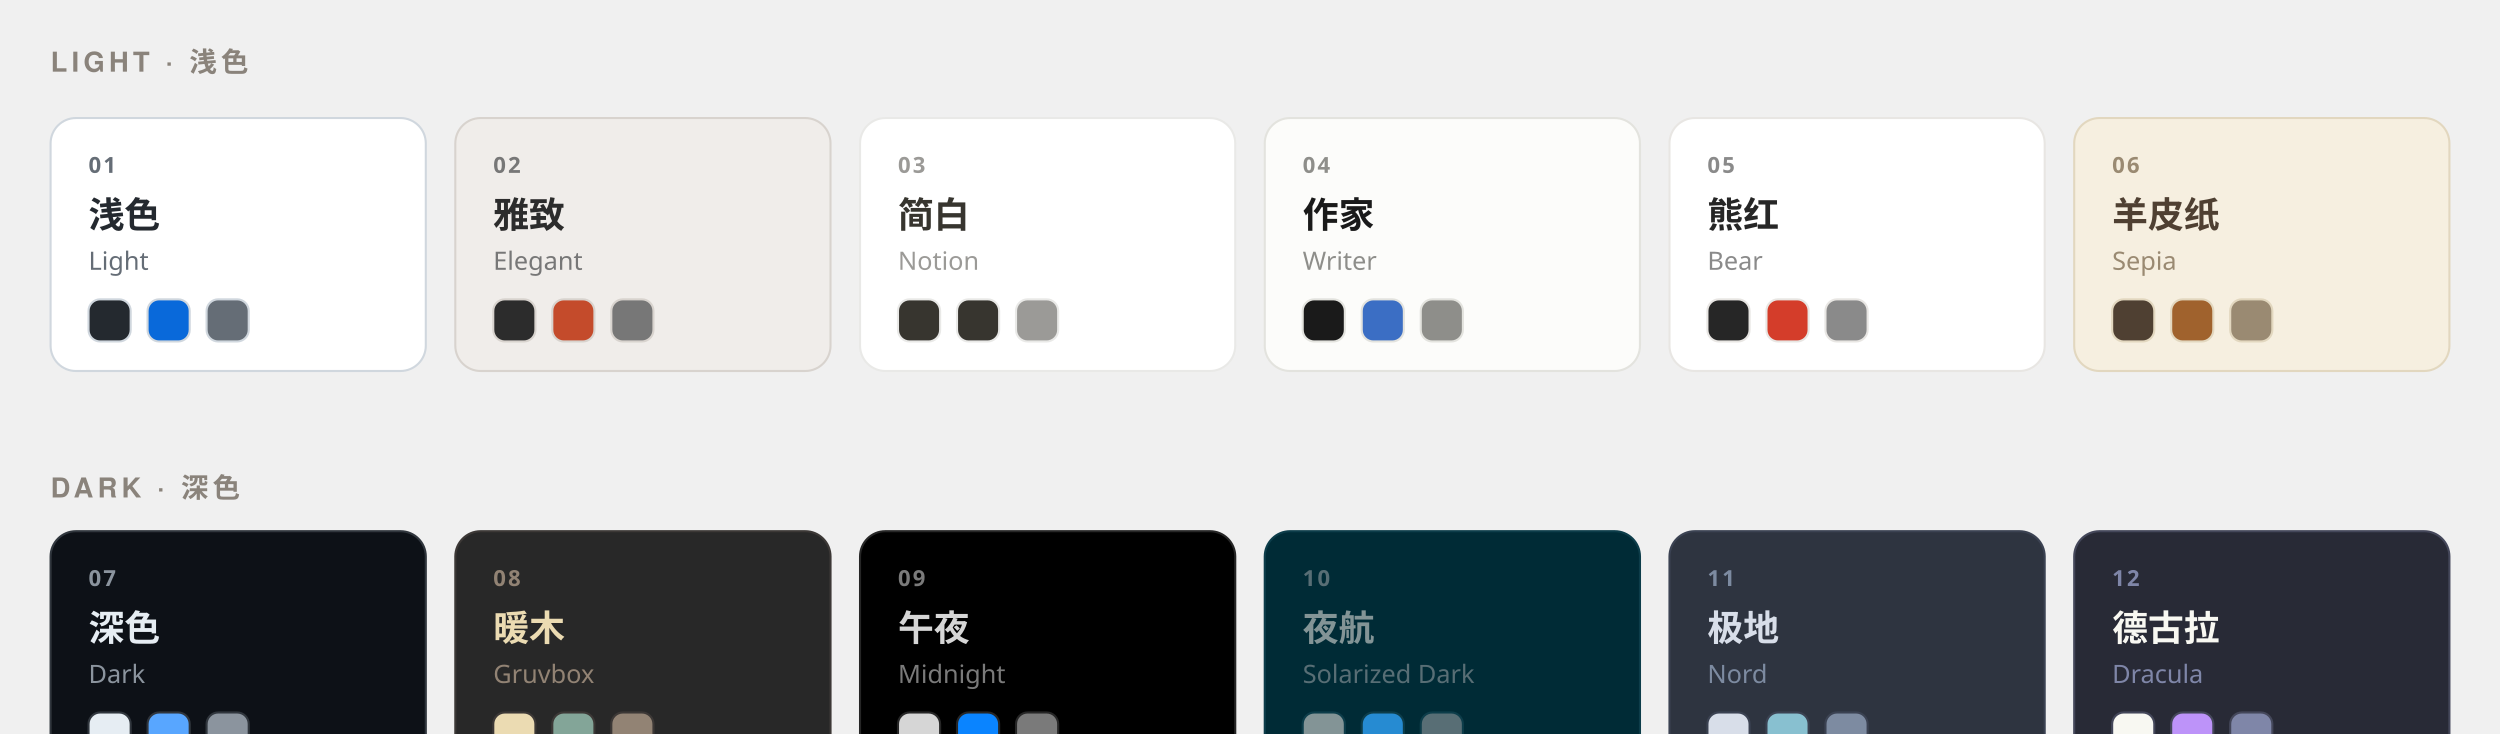
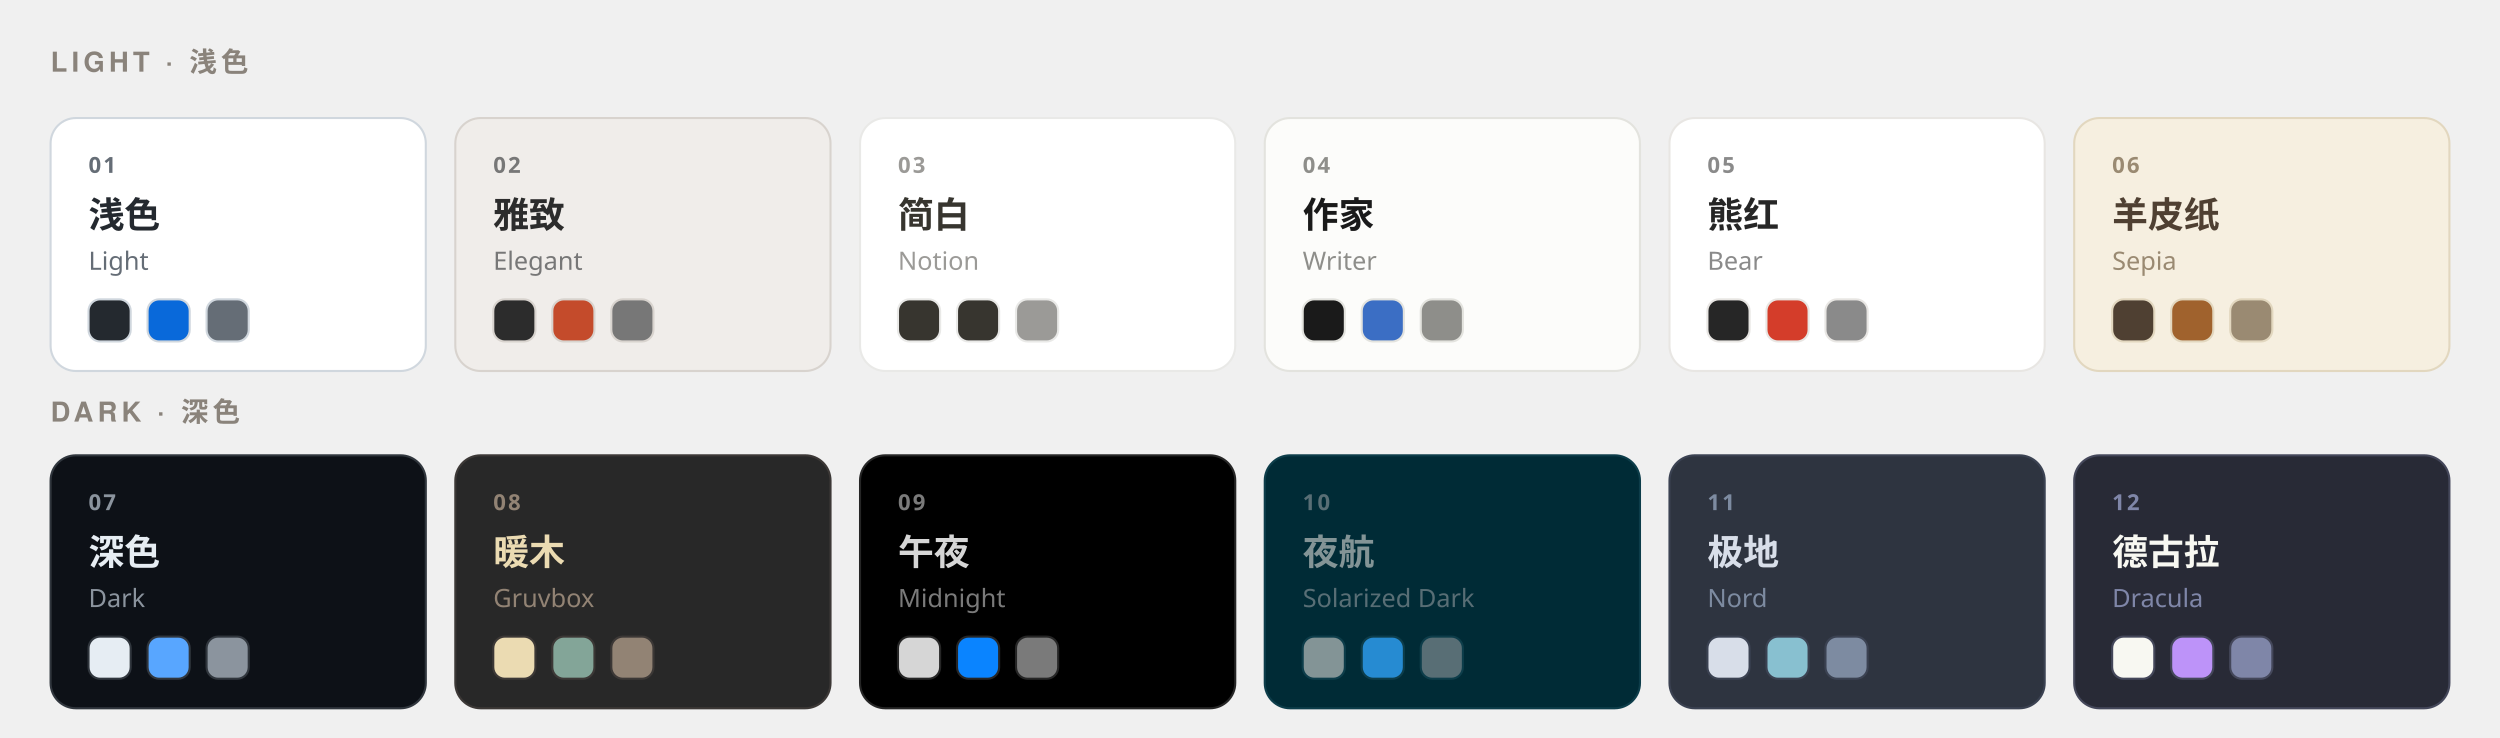
- <svg xmlns="http://www.w3.org/2000/svg" width="1186" height="348" viewBox="0 0 1186 348" font-family="-apple-system,BlinkMacSystemFont,Segoe UI,Helvetica,Arial,sans-serif">
+ <svg xmlns="http://www.w3.org/2000/svg" width="1186" height="350" viewBox="0 0 1186 350" font-family="-apple-system,BlinkMacSystemFont,Segoe UI,Helvetica,Arial,sans-serif">
  <text x="24" y="34" font-size="13" font-weight="700" letter-spacing="2" fill="#8a837b">LIGHT · 浅色</text>
  <rect x="24" y="56" width="178" height="120" rx="12" fill="#ffffff" stroke="#d0d7de" stroke-width="1" />
  <text x="42" y="82" font-family="sans-serif" font-size="10.5" font-weight="700" letter-spacing="1" fill="#656d76">01</text>
  <text x="42" y="108" font-family="sans-serif" font-size="17" font-weight="700" fill="#24292f">浅色</text>
  <text x="42" y="128" font-family="sans-serif" font-size="12" fill="#656d76">Light</text>
  <rect x="42" y="142" width="20" height="20" rx="5.5" fill="#24292f" stroke="#d0d7de" stroke-width="1" />
  <rect x="70" y="142" width="20" height="20" rx="5.5" fill="#0969da" stroke="#d0d7de" stroke-width="1" />
  <rect x="98" y="142" width="20" height="20" rx="5.5" fill="#656d76" stroke="#d0d7de" stroke-width="1" />
  <rect x="216" y="56" width="178" height="120" rx="12" fill="#f0edea" stroke="#d8d3ce" stroke-width="1" />
  <text x="234" y="82" font-family="sans-serif" font-size="10.5" font-weight="700" letter-spacing="1" fill="#777777">02</text>
  <text x="234" y="108" font-family="sans-serif" font-size="17" font-weight="700" fill="#2c2c2c">雅致</text>
  <text x="234" y="128" font-family="sans-serif" font-size="12" fill="#777777">Elegant</text>
  <rect x="234" y="142" width="20" height="20" rx="5.5" fill="#2c2c2c" stroke="#d8d3ce" stroke-width="1" />
  <rect x="262" y="142" width="20" height="20" rx="5.5" fill="#c44b2b" stroke="#d8d3ce" stroke-width="1" />
  <rect x="290" y="142" width="20" height="20" rx="5.5" fill="#777777" stroke="#d8d3ce" stroke-width="1" />
  <rect x="408" y="56" width="178" height="120" rx="12" fill="#ffffff" stroke="#e9e9e7" stroke-width="1" />
  <text x="426" y="82" font-family="sans-serif" font-size="10.5" font-weight="700" letter-spacing="1" fill="#9b9a97">03</text>
  <text x="426" y="108" font-family="sans-serif" font-size="17" font-weight="700" fill="#37352f">简白</text>
  <text x="426" y="128" font-family="sans-serif" font-size="12" fill="#9b9a97">Notion</text>
  <rect x="426" y="142" width="20" height="20" rx="5.5" fill="#37352f" stroke="#e9e9e7" stroke-width="1" />
  <rect x="454" y="142" width="20" height="20" rx="5.5" fill="#37352f" stroke="#e9e9e7" stroke-width="1" />
  <rect x="482" y="142" width="20" height="20" rx="5.5" fill="#9b9a97" stroke="#e9e9e7" stroke-width="1" />
  <rect x="600" y="56" width="178" height="120" rx="12" fill="#fcfcfa" stroke="#e3e3de" stroke-width="1" />
  <text x="618" y="82" font-family="sans-serif" font-size="10.5" font-weight="700" letter-spacing="1" fill="#8e8e8a">04</text>
  <text x="618" y="108" font-family="sans-serif" font-size="17" font-weight="700" fill="#1a1a1a">作家</text>
  <text x="618" y="128" font-family="sans-serif" font-size="12" fill="#8e8e8a">Writer</text>
  <rect x="618" y="142" width="20" height="20" rx="5.5" fill="#1a1a1a" stroke="#e3e3de" stroke-width="1" />
  <rect x="646" y="142" width="20" height="20" rx="5.5" fill="#3b6ec4" stroke="#e3e3de" stroke-width="1" />
  <rect x="674" y="142" width="20" height="20" rx="5.5" fill="#8e8e8a" stroke="#e3e3de" stroke-width="1" />
  <rect x="792" y="56" width="178" height="120" rx="12" fill="#ffffff" stroke="#e8e6e3" stroke-width="1" />
  <text x="810" y="82" font-family="sans-serif" font-size="10.5" font-weight="700" letter-spacing="1" fill="#8a8a8a">05</text>
  <text x="810" y="108" font-family="sans-serif" font-size="17" font-weight="700" fill="#262626">熊红</text>
  <text x="810" y="128" font-family="sans-serif" font-size="12" fill="#8a8a8a">Bear</text>
  <rect x="810" y="142" width="20" height="20" rx="5.5" fill="#262626" stroke="#e8e6e3" stroke-width="1" />
  <rect x="838" y="142" width="20" height="20" rx="5.5" fill="#d43d2a" stroke="#e8e6e3" stroke-width="1" />
  <rect x="866" y="142" width="20" height="20" rx="5.5" fill="#8a8a8a" stroke="#e8e6e3" stroke-width="1" />
  <rect x="984" y="56" width="178" height="120" rx="12" fill="#f6efe0" stroke="#e2d7bf" stroke-width="1" />
  <text x="1002" y="82" font-family="sans-serif" font-size="10.5" font-weight="700" letter-spacing="1" fill="#9a8a72">06</text>
  <text x="1002" y="108" font-family="sans-serif" font-size="17" font-weight="700" fill="#4f4032">羊皮纸</text>
  <text x="1002" y="128" font-family="sans-serif" font-size="12" fill="#9a8a72">Sepia</text>
  <rect x="1002" y="142" width="20" height="20" rx="5.5" fill="#4f4032" stroke="#e2d7bf" stroke-width="1" />
  <rect x="1030" y="142" width="20" height="20" rx="5.5" fill="#a0622d" stroke="#e2d7bf" stroke-width="1" />
  <rect x="1058" y="142" width="20" height="20" rx="5.5" fill="#9a8a72" stroke="#e2d7bf" stroke-width="1" />
-   <text x="24" y="236" font-size="13" font-weight="700" letter-spacing="2" fill="#8a837b">DARK · 深色</text>
-   <rect x="24" y="252" width="178" height="120" rx="12" fill="#0d1117" stroke="#30363d" stroke-width="1" />
-   <text x="42" y="278" font-family="sans-serif" font-size="10.5" font-weight="700" letter-spacing="1" fill="#8b949e">07</text>
-   <text x="42" y="304" font-family="sans-serif" font-size="17" font-weight="700" fill="#e6edf3">深色</text>
-   <text x="42" y="324" font-family="sans-serif" font-size="12" fill="#8b949e">Dark</text>
-   <rect x="42" y="338" width="20" height="20" rx="5.5" fill="#e6edf3" stroke="#30363d" stroke-width="1" />
-   <rect x="70" y="338" width="20" height="20" rx="5.5" fill="#58a6ff" stroke="#30363d" stroke-width="1" />
-   <rect x="98" y="338" width="20" height="20" rx="5.5" fill="#8b949e" stroke="#30363d" stroke-width="1" />
-   <rect x="216" y="252" width="178" height="120" rx="12" fill="#282828" stroke="#3c3836" stroke-width="1" />
-   <text x="234" y="278" font-family="sans-serif" font-size="10.5" font-weight="700" letter-spacing="1" fill="#928374">08</text>
-   <text x="234" y="304" font-family="sans-serif" font-size="17" font-weight="700" fill="#ebdbb2">暖木</text>
-   <text x="234" y="324" font-family="sans-serif" font-size="12" fill="#928374">Gruvbox</text>
-   <rect x="234" y="338" width="20" height="20" rx="5.5" fill="#ebdbb2" stroke="#3c3836" stroke-width="1" />
-   <rect x="262" y="338" width="20" height="20" rx="5.5" fill="#83a598" stroke="#3c3836" stroke-width="1" />
-   <rect x="290" y="338" width="20" height="20" rx="5.5" fill="#928374" stroke="#3c3836" stroke-width="1" />
-   <rect x="408" y="252" width="178" height="120" rx="12" fill="#000000" stroke="#262626" stroke-width="1" />
-   <text x="426" y="278" font-family="sans-serif" font-size="10.5" font-weight="700" letter-spacing="1" fill="#7a7a7a">09</text>
-   <text x="426" y="304" font-family="sans-serif" font-size="17" font-weight="700" fill="#d6d6d6">午夜</text>
-   <text x="426" y="324" font-family="sans-serif" font-size="12" fill="#7a7a7a">Midnight</text>
-   <rect x="426" y="338" width="20" height="20" rx="5.5" fill="#d6d6d6" stroke="#262626" stroke-width="1" />
-   <rect x="454" y="338" width="20" height="20" rx="5.5" fill="#0a84ff" stroke="#262626" stroke-width="1" />
-   <rect x="482" y="338" width="20" height="20" rx="5.5" fill="#7a7a7a" stroke="#262626" stroke-width="1" />
-   <rect x="600" y="252" width="178" height="120" rx="12" fill="#002b36" stroke="#0d3d4a" stroke-width="1" />
-   <text x="618" y="278" font-family="sans-serif" font-size="10.5" font-weight="700" letter-spacing="1" fill="#586e75">10</text>
-   <text x="618" y="304" font-family="sans-serif" font-size="17" font-weight="700" fill="#839496">夜航</text>
-   <text x="618" y="324" font-family="sans-serif" font-size="12" fill="#586e75">Solarized Dark</text>
-   <rect x="618" y="338" width="20" height="20" rx="5.5" fill="#839496" stroke="#0d3d4a" stroke-width="1" />
-   <rect x="646" y="338" width="20" height="20" rx="5.5" fill="#268bd2" stroke="#0d3d4a" stroke-width="1" />
-   <rect x="674" y="338" width="20" height="20" rx="5.5" fill="#586e75" stroke="#0d3d4a" stroke-width="1" />
-   <rect x="792" y="252" width="178" height="120" rx="12" fill="#2e3440" stroke="#3b4252" stroke-width="1" />
-   <text x="810" y="278" font-family="sans-serif" font-size="10.5" font-weight="700" letter-spacing="1" fill="#7d8ba1">11</text>
-   <text x="810" y="304" font-family="sans-serif" font-size="17" font-weight="700" fill="#d8dee9">极地</text>
-   <text x="810" y="324" font-family="sans-serif" font-size="12" fill="#7d8ba1">Nord</text>
-   <rect x="810" y="338" width="20" height="20" rx="5.5" fill="#d8dee9" stroke="#3b4252" stroke-width="1" />
-   <rect x="838" y="338" width="20" height="20" rx="5.5" fill="#88c0d0" stroke="#3b4252" stroke-width="1" />
-   <rect x="866" y="338" width="20" height="20" rx="5.5" fill="#7d8ba1" stroke="#3b4252" stroke-width="1" />
-   <rect x="984" y="252" width="178" height="120" rx="12" fill="#282a36" stroke="#44475a" stroke-width="1" />
-   <text x="1002" y="278" font-family="sans-serif" font-size="10.5" font-weight="700" letter-spacing="1" fill="#7f86a8">12</text>
-   <text x="1002" y="304" font-family="sans-serif" font-size="17" font-weight="700" fill="#f8f8f2">德古拉</text>
-   <text x="1002" y="324" font-family="sans-serif" font-size="12" fill="#7f86a8">Dracula</text>
-   <rect x="1002" y="338" width="20" height="20" rx="5.5" fill="#f8f8f2" stroke="#44475a" stroke-width="1" />
-   <rect x="1030" y="338" width="20" height="20" rx="5.5" fill="#bd93f9" stroke="#44475a" stroke-width="1" />
-   <rect x="1058" y="338" width="20" height="20" rx="5.5" fill="#7f86a8" stroke="#44475a" stroke-width="1" />
+   <text x="24" y="200" font-size="13" font-weight="700" letter-spacing="2" fill="#8a837b">DARK · 深色</text>
+   <rect x="24" y="216" width="178" height="120" rx="12" fill="#0d1117" stroke="#30363d" stroke-width="1" />
+   <text x="42" y="242" font-family="sans-serif" font-size="10.5" font-weight="700" letter-spacing="1" fill="#8b949e">07</text>
+   <text x="42" y="268" font-family="sans-serif" font-size="17" font-weight="700" fill="#e6edf3">深色</text>
+   <text x="42" y="288" font-family="sans-serif" font-size="12" fill="#8b949e">Dark</text>
+   <rect x="42" y="302" width="20" height="20" rx="5.5" fill="#e6edf3" stroke="#30363d" stroke-width="1" />
+   <rect x="70" y="302" width="20" height="20" rx="5.5" fill="#58a6ff" stroke="#30363d" stroke-width="1" />
+   <rect x="98" y="302" width="20" height="20" rx="5.5" fill="#8b949e" stroke="#30363d" stroke-width="1" />
+   <rect x="216" y="216" width="178" height="120" rx="12" fill="#282828" stroke="#3c3836" stroke-width="1" />
+   <text x="234" y="242" font-family="sans-serif" font-size="10.5" font-weight="700" letter-spacing="1" fill="#928374">08</text>
+   <text x="234" y="268" font-family="sans-serif" font-size="17" font-weight="700" fill="#ebdbb2">暖木</text>
+   <text x="234" y="288" font-family="sans-serif" font-size="12" fill="#928374">Gruvbox</text>
+   <rect x="234" y="302" width="20" height="20" rx="5.5" fill="#ebdbb2" stroke="#3c3836" stroke-width="1" />
+   <rect x="262" y="302" width="20" height="20" rx="5.5" fill="#83a598" stroke="#3c3836" stroke-width="1" />
+   <rect x="290" y="302" width="20" height="20" rx="5.5" fill="#928374" stroke="#3c3836" stroke-width="1" />
+   <rect x="408" y="216" width="178" height="120" rx="12" fill="#000000" stroke="#262626" stroke-width="1" />
+   <text x="426" y="242" font-family="sans-serif" font-size="10.5" font-weight="700" letter-spacing="1" fill="#7a7a7a">09</text>
+   <text x="426" y="268" font-family="sans-serif" font-size="17" font-weight="700" fill="#d6d6d6">午夜</text>
+   <text x="426" y="288" font-family="sans-serif" font-size="12" fill="#7a7a7a">Midnight</text>
+   <rect x="426" y="302" width="20" height="20" rx="5.5" fill="#d6d6d6" stroke="#262626" stroke-width="1" />
+   <rect x="454" y="302" width="20" height="20" rx="5.5" fill="#0a84ff" stroke="#262626" stroke-width="1" />
+   <rect x="482" y="302" width="20" height="20" rx="5.5" fill="#7a7a7a" stroke="#262626" stroke-width="1" />
+   <rect x="600" y="216" width="178" height="120" rx="12" fill="#002b36" stroke="#0d3d4a" stroke-width="1" />
+   <text x="618" y="242" font-family="sans-serif" font-size="10.5" font-weight="700" letter-spacing="1" fill="#586e75">10</text>
+   <text x="618" y="268" font-family="sans-serif" font-size="17" font-weight="700" fill="#839496">夜航</text>
+   <text x="618" y="288" font-family="sans-serif" font-size="12" fill="#586e75">Solarized Dark</text>
+   <rect x="618" y="302" width="20" height="20" rx="5.5" fill="#839496" stroke="#0d3d4a" stroke-width="1" />
+   <rect x="646" y="302" width="20" height="20" rx="5.5" fill="#268bd2" stroke="#0d3d4a" stroke-width="1" />
+   <rect x="674" y="302" width="20" height="20" rx="5.5" fill="#586e75" stroke="#0d3d4a" stroke-width="1" />
+   <rect x="792" y="216" width="178" height="120" rx="12" fill="#2e3440" stroke="#3b4252" stroke-width="1" />
+   <text x="810" y="242" font-family="sans-serif" font-size="10.5" font-weight="700" letter-spacing="1" fill="#7d8ba1">11</text>
+   <text x="810" y="268" font-family="sans-serif" font-size="17" font-weight="700" fill="#d8dee9">极地</text>
+   <text x="810" y="288" font-family="sans-serif" font-size="12" fill="#7d8ba1">Nord</text>
+   <rect x="810" y="302" width="20" height="20" rx="5.5" fill="#d8dee9" stroke="#3b4252" stroke-width="1" />
+   <rect x="838" y="302" width="20" height="20" rx="5.5" fill="#88c0d0" stroke="#3b4252" stroke-width="1" />
+   <rect x="866" y="302" width="20" height="20" rx="5.5" fill="#7d8ba1" stroke="#3b4252" stroke-width="1" />
+   <rect x="984" y="216" width="178" height="120" rx="12" fill="#282a36" stroke="#44475a" stroke-width="1" />
+   <text x="1002" y="242" font-family="sans-serif" font-size="10.5" font-weight="700" letter-spacing="1" fill="#7f86a8">12</text>
+   <text x="1002" y="268" font-family="sans-serif" font-size="17" font-weight="700" fill="#f8f8f2">德古拉</text>
+   <text x="1002" y="288" font-family="sans-serif" font-size="12" fill="#7f86a8">Dracula</text>
+   <rect x="1002" y="302" width="20" height="20" rx="5.5" fill="#f8f8f2" stroke="#44475a" stroke-width="1" />
+   <rect x="1030" y="302" width="20" height="20" rx="5.5" fill="#bd93f9" stroke="#44475a" stroke-width="1" />
+   <rect x="1058" y="302" width="20" height="20" rx="5.5" fill="#7f86a8" stroke="#44475a" stroke-width="1" />
</svg>
